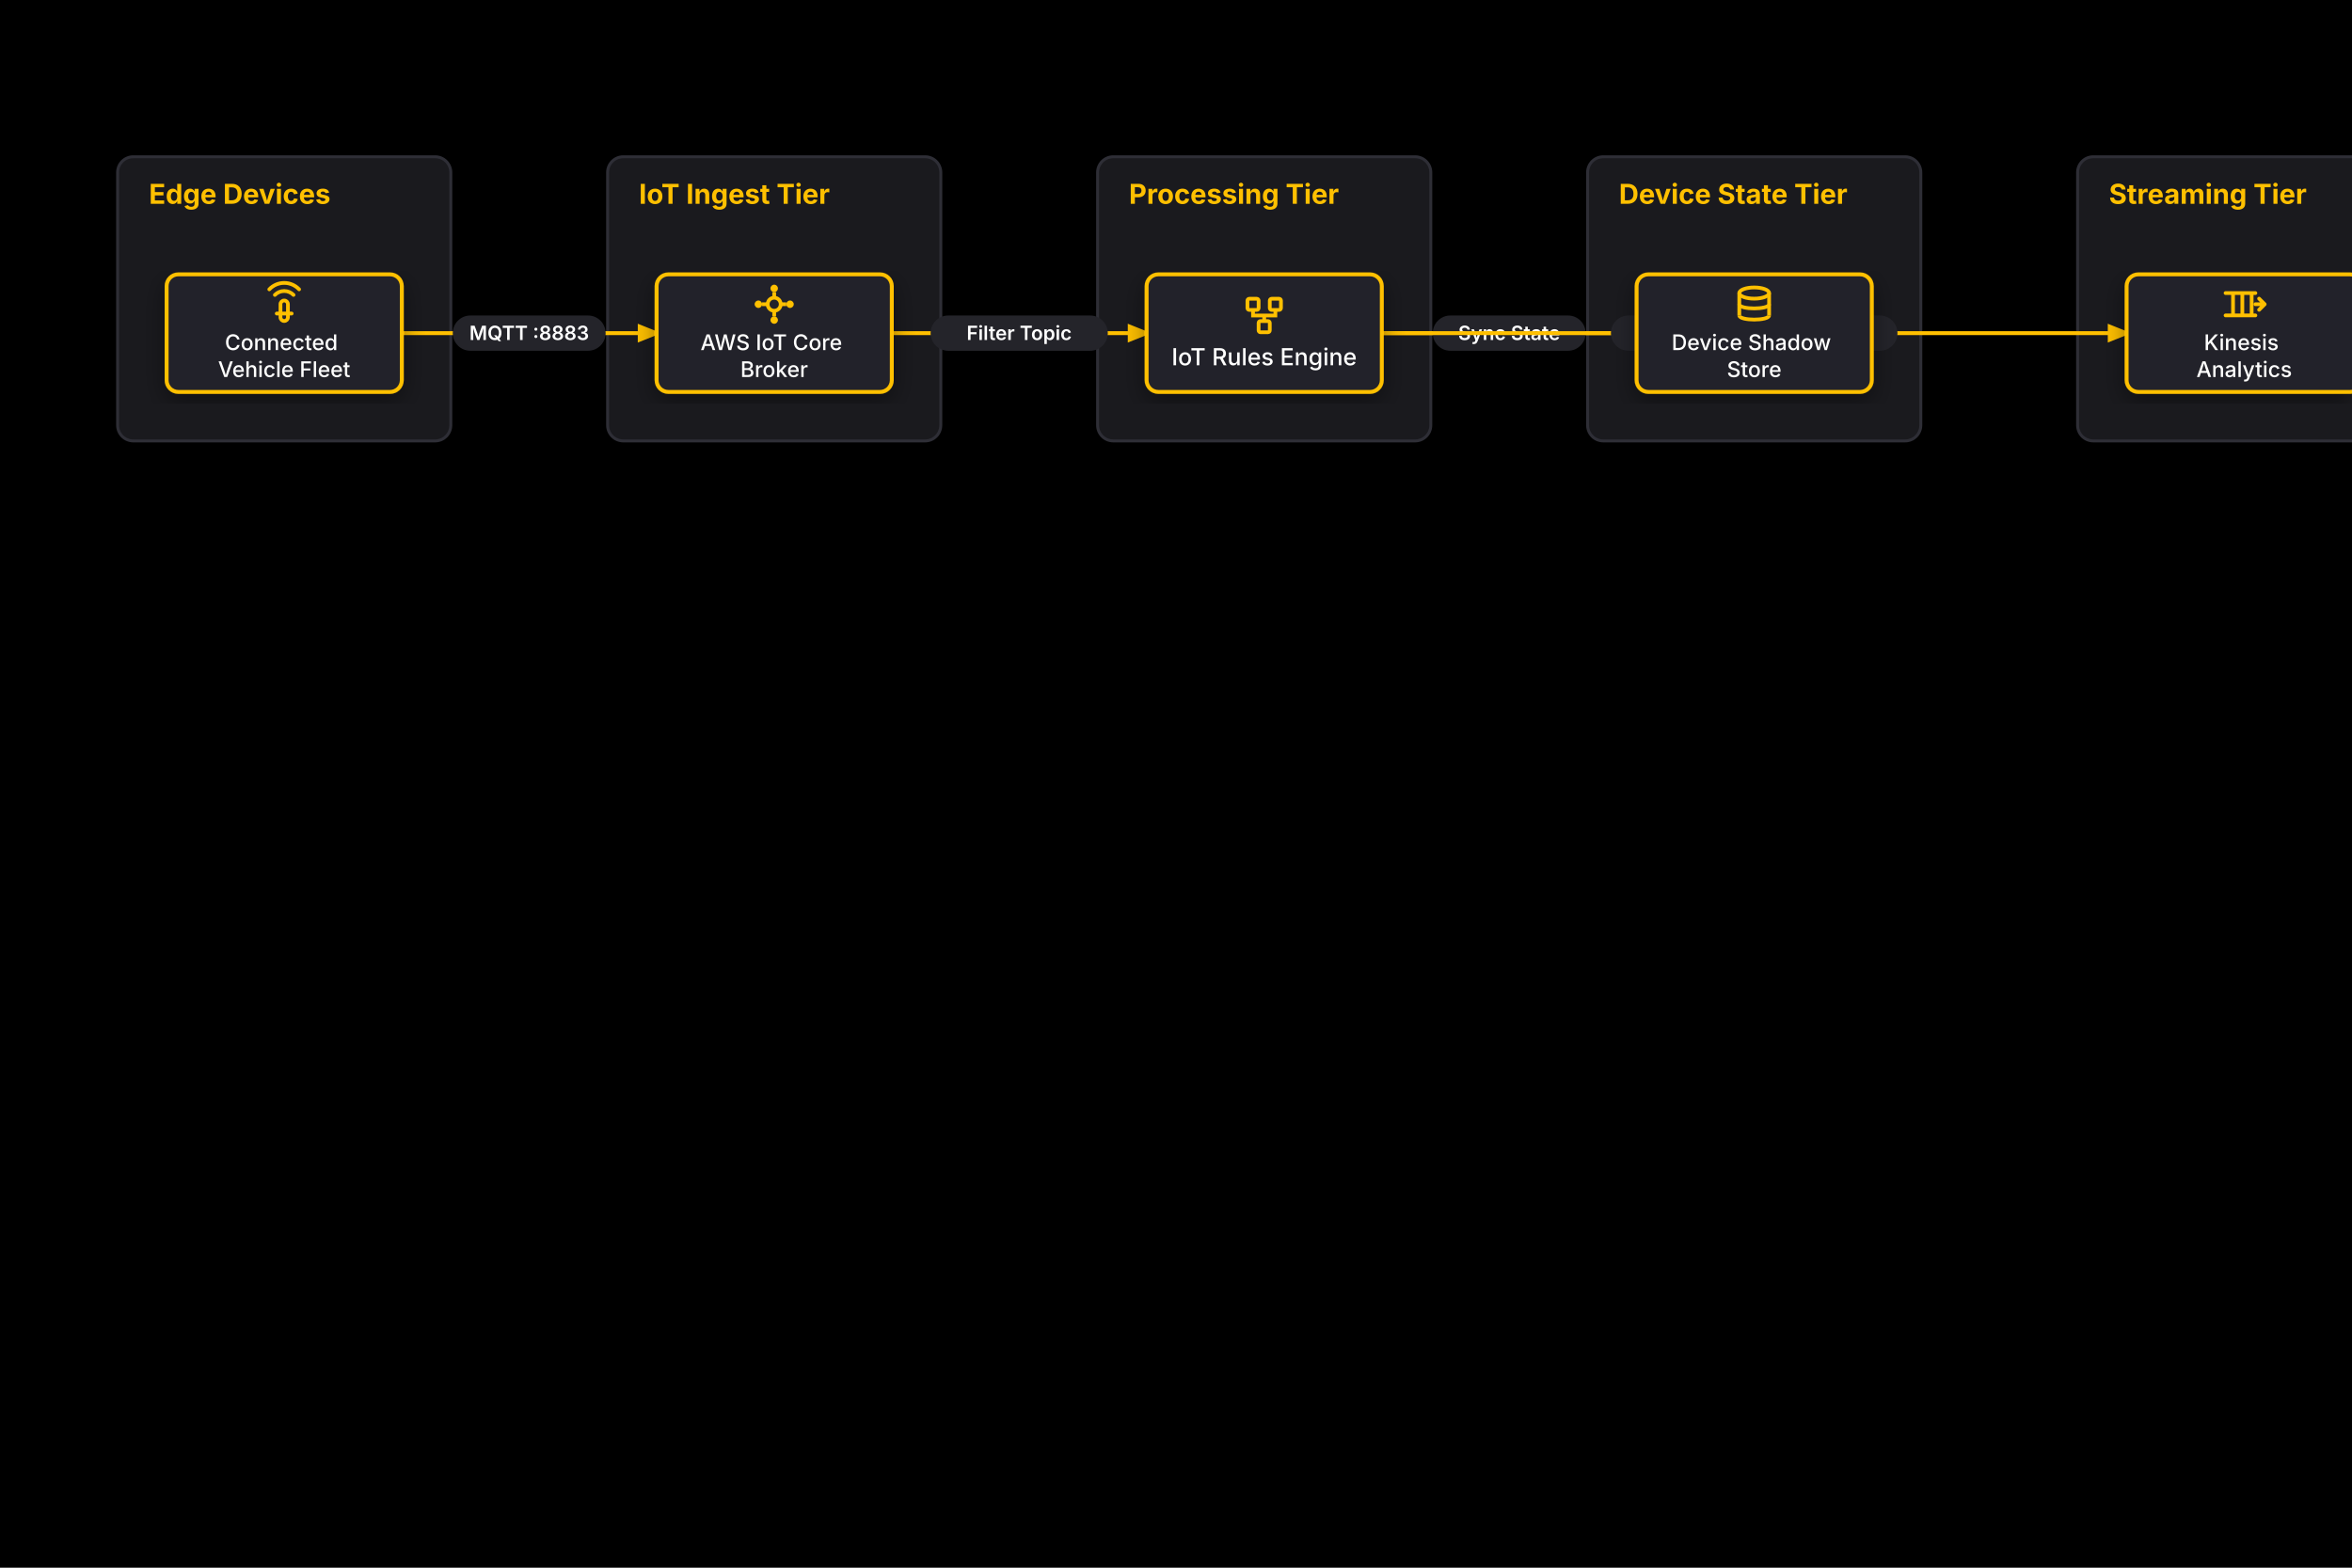
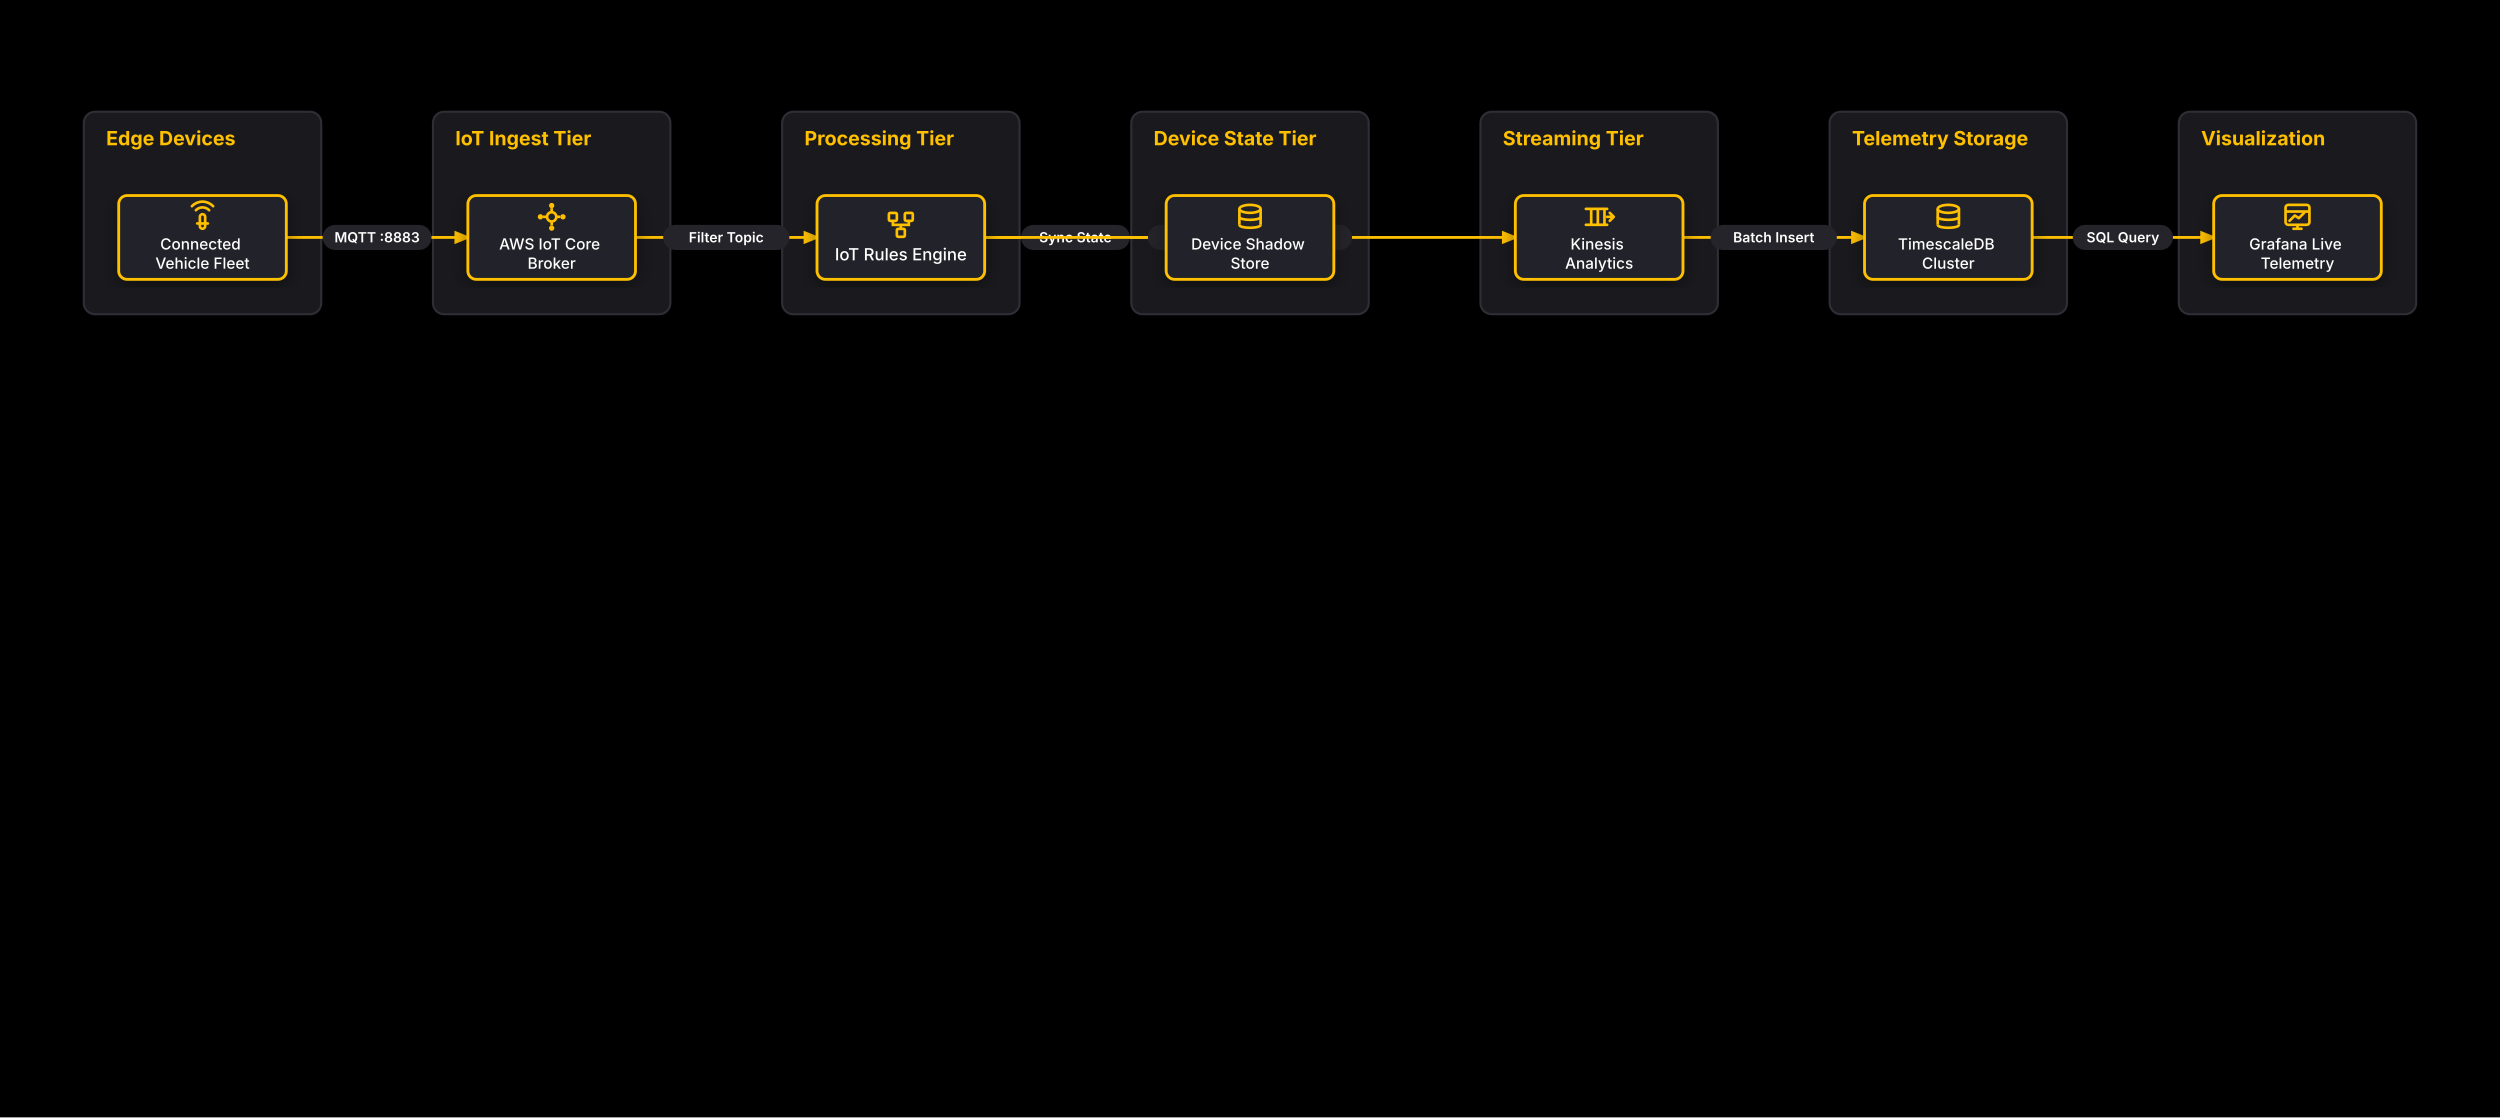
- <svg xmlns="http://www.w3.org/2000/svg" viewBox="0 0 1200 800" width="1200" height="800">
+ <svg xmlns="http://www.w3.org/2000/svg" viewBox="0 0 1790 800" width="1790" height="800">
  <defs>
    <marker id="arrow" viewBox="0 0 10 10" refX="8" refY="5" markerWidth="6" markerHeight="6" orient="auto-start-reverse">
      <path d="M 0 1 L 10 5 L 0 9 z" fill="#FFC000" />
    </marker>
    <marker id="arrow-tail" viewBox="0 0 10 10" refX="2" refY="5" markerWidth="6" markerHeight="6" orient="auto">
      <path d="M 10 1 L 0 5 L 10 9 z" fill="#FFC000" />
    </marker>
    <filter id="shadow" x="-10%" y="-10%" width="120%" height="120%">
      <feDropShadow dx="0" dy="4" stdDeviation="6" flood-color="#000000" flood-opacity="0.4" />
    </filter>
  </defs>
  <rect width="100%" height="100%" fill="#000000" />
  <g id="group_1">
    <rect x="60.0" y="80.0" width="170.0" height="145.0" rx="8" fill="#1A1A1E" stroke="#2E2E36" stroke-width="1.5" />
    <text x="76.0" y="104.0" fill="#FFC000" font-family="Inter, -apple-system, BlinkMacSystemFont, 'Segoe UI', Roboto, sans-serif" font-size="14" font-weight="bold">Edge Devices</text>
  </g>
  <g id="group_2">
    <rect x="310.0" y="80.0" width="170.0" height="145.0" rx="8" fill="#1A1A1E" stroke="#2E2E36" stroke-width="1.5" />
    <text x="326.0" y="104.0" fill="#FFC000" font-family="Inter, -apple-system, BlinkMacSystemFont, 'Segoe UI', Roboto, sans-serif" font-size="14" font-weight="bold">IoT Ingest Tier</text>
  </g>
  <g id="group_3">
    <rect x="560.0" y="80.0" width="170.0" height="145.0" rx="8" fill="#1A1A1E" stroke="#2E2E36" stroke-width="1.5" />
    <text x="576.0" y="104.0" fill="#FFC000" font-family="Inter, -apple-system, BlinkMacSystemFont, 'Segoe UI', Roboto, sans-serif" font-size="14" font-weight="bold">Processing Tier</text>
  </g>
  <g id="group_4">
    <rect x="810.0" y="80.0" width="170.0" height="145.0" rx="8" fill="#1A1A1E" stroke="#2E2E36" stroke-width="1.5" />
    <text x="826.0" y="104.0" fill="#FFC000" font-family="Inter, -apple-system, BlinkMacSystemFont, 'Segoe UI', Roboto, sans-serif" font-size="14" font-weight="bold">Device State Tier</text>
  </g>
  <g id="group_5">
    <rect x="1060.0" y="80.0" width="170.0" height="145.0" rx="8" fill="#1A1A1E" stroke="#2E2E36" stroke-width="1.5" />
    <text x="1076.0" y="104.0" fill="#FFC000" font-family="Inter, -apple-system, BlinkMacSystemFont, 'Segoe UI', Roboto, sans-serif" font-size="14" font-weight="bold">Streaming Tier</text>
  </g>
  <g id="group_6">
    <rect x="1310.0" y="80.0" width="170.0" height="145.0" rx="8" fill="#1A1A1E" stroke="#2E2E36" stroke-width="1.5" />
    <text x="1326.0" y="104.0" fill="#FFC000" font-family="Inter, -apple-system, BlinkMacSystemFont, 'Segoe UI', Roboto, sans-serif" font-size="14" font-weight="bold">Telemetry Storage</text>
  </g>
  <g id="group_7">
    <rect x="1560.0" y="80.0" width="170.0" height="145.0" rx="8" fill="#1A1A1E" stroke="#2E2E36" stroke-width="1.5" />
    <text x="1576.0" y="104.0" fill="#FFC000" font-family="Inter, -apple-system, BlinkMacSystemFont, 'Segoe UI', Roboto, sans-serif" font-size="14" font-weight="bold">Visualization</text>
  </g>
  <path d="M 205.0 170.0 L 335.0 170.0" fill="none" stroke="#FFC000" stroke-width="2" marker-end="url(#arrow)" />
  <g class="badge">
    <rect x="231.0" y="161.0" width="78.0" height="18.0" rx="9.0" fill="#24242A" />
    <text x="270.0" y="173.5" fill="#FFFFFF" font-size="10.0" font-family="Inter, -apple-system, BlinkMacSystemFont, 'Segoe UI', Roboto, sans-serif" font-weight="600" text-anchor="middle">MQTT :8883</text>
  </g>
  <path d="M 455.0 170.0 L 585.0 170.0" fill="none" stroke="#FFC000" stroke-width="2" marker-end="url(#arrow)" />
  <g class="badge">
    <rect x="474.8" y="161.0" width="90.4" height="18.0" rx="9.0" fill="#24242A" />
    <text x="520.0" y="173.5" fill="#FFFFFF" font-size="10.0" font-family="Inter, -apple-system, BlinkMacSystemFont, 'Segoe UI', Roboto, sans-serif" font-weight="600" text-anchor="middle">Filter Topic</text>
  </g>
  <path d="M 705.0 170.0 L 835.0 170.0" fill="none" stroke="#FFC000" stroke-width="2" marker-end="url(#arrow)" />
  <g class="badge">
    <rect x="731.0" y="161.0" width="78.0" height="18.0" rx="9.0" fill="#24242A" />
    <text x="770.0" y="173.5" fill="#FFFFFF" font-size="10.0" font-family="Inter, -apple-system, BlinkMacSystemFont, 'Segoe UI', Roboto, sans-serif" font-weight="600" text-anchor="middle">Sync State</text>
  </g>
  <path d="M 705.0 170.0 L 1085.0 170.0" fill="none" stroke="#FFC000" stroke-width="2" marker-end="url(#arrow)" />
  <g class="badge">
    <rect x="821.9" y="161.0" width="146.2" height="18.0" rx="9.0" fill="#24242A" />
    <text x="895.0" y="173.5" fill="#FFFFFF" font-size="10.0" font-family="Inter, -apple-system, BlinkMacSystemFont, 'Segoe UI', Roboto, sans-serif" font-weight="600" text-anchor="middle">High Frequency Stream</text>
  </g>
  <path d="M 1205.0 170.0 L 1335.0 170.0" fill="none" stroke="#FFC000" stroke-width="2" marker-end="url(#arrow)" />
  <g class="badge">
    <rect x="1224.8" y="161.0" width="90.4" height="18.0" rx="9.0" fill="#24242A" />
    <text x="1270.0" y="173.5" fill="#FFFFFF" font-size="10.0" font-family="Inter, -apple-system, BlinkMacSystemFont, 'Segoe UI', Roboto, sans-serif" font-weight="600" text-anchor="middle">Batch Insert</text>
  </g>
  <path d="M 1455.0 170.0 L 1585.0 170.0" fill="none" stroke="#FFC000" stroke-width="2" marker-end="url(#arrow)" />
  <g class="badge">
    <rect x="1484.1" y="161.0" width="71.8" height="18.0" rx="9.0" fill="#24242A" />
    <text x="1520.0" y="173.5" fill="#FFFFFF" font-size="10.0" font-family="Inter, -apple-system, BlinkMacSystemFont, 'Segoe UI', Roboto, sans-serif" font-weight="600" text-anchor="middle">SQL Query</text>
  </g>
  <g id="fleet" filter="url(#shadow)">
    <rect x="85.0" y="140.0" width="120.0" height="60.0" rx="6.0" fill="#24242A" stroke="#FFC000" stroke-width="2.0" />
    <g class="icon icon-sensor" transform="translate(133.6, 143.85) scale(0.95)">
      <path d="M 4 4 A 11 11 0 0 1 20 4" fill="none" stroke="#FFC000" stroke-width="2.0" stroke-linecap="round" />
      <path d="M 7 7 A 7 7 0 0 1 17 7" fill="none" stroke="#FFC000" stroke-width="2.0" stroke-linecap="round" />
      <rect x="10" y="10" width="4" height="11" rx="2" fill="none" stroke="#FFC000" stroke-width="2.0" />
      <line x1="8" y1="17" x2="16" y2="17" stroke="#FFC000" stroke-width="2.0" stroke-linecap="round" />
    </g>
    <text x="145.0" y="178.65" text-anchor="middle" fill="#FFFFFF" font-family="Inter, -apple-system, BlinkMacSystemFont, 'Segoe UI', Roboto, sans-serif" font-size="11.0" font-weight="500">
      <tspan x="145.0" dy="0">Connected</tspan>
      <tspan x="145.0" dy="13.75">Vehicle Fleet</tspan>
    </text>
  </g>
  <g id="iot_core" filter="url(#shadow)">
    <rect x="335.0" y="140.0" width="120.0" height="60.0" rx="6.0" fill="#24242A" stroke="#FFC000" stroke-width="2.0" />
    <g class="icon icon-broker" transform="translate(383.6, 143.85) scale(0.95)">
      <circle cx="12" cy="12" r="3.5" fill="none" stroke="#FFC000" stroke-width="2.0" />
      <circle cx="12" cy="3.5" r="2" fill="#FFC000" />
      <circle cx="12" cy="20.5" r="2" fill="#FFC000" />
      <circle cx="3.5" cy="12" r="2" fill="#FFC000" />
      <circle cx="20.5" cy="12" r="2" fill="#FFC000" />
      <line x1="12" y1="5.5" x2="12" y2="8.5" stroke="#FFC000" stroke-width="2.0" />
      <line x1="12" y1="15.5" x2="12" y2="18.5" stroke="#FFC000" stroke-width="2.0" />
      <line x1="5.5" y1="12" x2="8.5" y2="12" stroke="#FFC000" stroke-width="2.0" />
      <line x1="15.5" y1="12" x2="18.5" y2="12" stroke="#FFC000" stroke-width="2.0" />
    </g>
    <text x="395.0" y="178.65" text-anchor="middle" fill="#FFFFFF" font-family="Inter, -apple-system, BlinkMacSystemFont, 'Segoe UI', Roboto, sans-serif" font-size="11.0" font-weight="500">
      <tspan x="395.0" dy="0">AWS IoT Core</tspan>
      <tspan x="395.0" dy="13.75">Broker</tspan>
    </text>
  </g>
  <g id="rules" filter="url(#shadow)">
    <rect x="585.0" y="140.0" width="120.0" height="60.0" rx="6.0" fill="#24242A" stroke="#FFC000" stroke-width="2.0" />
    <g class="icon icon-workflow" transform="translate(633.6, 149.6) scale(0.95)">
      <rect x="3" y="3" width="6" height="6" rx="1" fill="none" stroke="#FFC000" stroke-width="2.0" />
      <rect x="15" y="3" width="6" height="6" rx="1" fill="none" stroke="#FFC000" stroke-width="2.0" />
      <rect x="9" y="15" width="6" height="6" rx="1" fill="none" stroke="#FFC000" stroke-width="2.0" />
      <path d="M 6 9 V 12 H 12 V 15 M 18 9 V 12 H 12" fill="none" stroke="#FFC000" stroke-width="2.0" />
    </g>
    <text x="645.0" y="186.4" text-anchor="middle" fill="#FFFFFF" font-family="Inter, -apple-system, BlinkMacSystemFont, 'Segoe UI', Roboto, sans-serif" font-size="12" font-weight="500">IoT Rules Engine</text>
  </g>
  <g id="shadow" filter="url(#shadow)">
    <rect x="835.0" y="140.0" width="120.0" height="60.0" rx="6.0" fill="#24242A" stroke="#FFC000" stroke-width="2.0" />
    <g class="icon icon-database" transform="translate(883.6, 143.85) scale(0.95)">
      <ellipse cx="12" cy="6" rx="8" ry="3" fill="none" stroke="#FFC000" stroke-width="2.0" />
      <path d="M 4 12 C 4 15 20 15 20 12" fill="none" stroke="#FFC000" stroke-width="2.0" />
      <path d="M 4 18 C 4 21 20 21 20 18" fill="none" stroke="#FFC000" stroke-width="2.0" />
      <line x1="4" y1="6" x2="4" y2="18" stroke="#FFC000" stroke-width="2.0" />
      <line x1="20" y1="6" x2="20" y2="18" stroke="#FFC000" stroke-width="2.0" />
    </g>
    <text x="895.0" y="178.65" text-anchor="middle" fill="#FFFFFF" font-family="Inter, -apple-system, BlinkMacSystemFont, 'Segoe UI', Roboto, sans-serif" font-size="11.0" font-weight="500">
      <tspan x="895.0" dy="0">Device Shadow</tspan>
      <tspan x="895.0" dy="13.75">Store</tspan>
    </text>
  </g>
  <g id="kinesis" filter="url(#shadow)">
    <rect x="1085.0" y="140.0" width="120.0" height="60.0" rx="6.0" fill="#24242A" stroke="#FFC000" stroke-width="2.0" />
    <g class="icon icon-queue" transform="translate(1133.6, 143.85) scale(0.95)">
      <line x1="2" y1="6" x2="18" y2="6" stroke="#FFC000" stroke-width="2.0" stroke-linecap="round" />
      <line x1="2" y1="18" x2="18" y2="18" stroke="#FFC000" stroke-width="2.0" stroke-linecap="round" />
      <line x1="6" y1="6" x2="6" y2="18" stroke="#FFC000" stroke-width="2.0" />
      <line x1="11" y1="6" x2="11" y2="18" stroke="#FFC000" stroke-width="2.0" />
      <line x1="16" y1="6" x2="16" y2="18" stroke="#FFC000" stroke-width="2.0" />
      <path d="M 18 12 H 22 M 20 9 L 23 12 L 20 15" fill="none" stroke="#FFC000" stroke-width="2.0" stroke-linecap="round" stroke-linejoin="round" />
    </g>
    <text x="1145.0" y="178.65" text-anchor="middle" fill="#FFFFFF" font-family="Inter, -apple-system, BlinkMacSystemFont, 'Segoe UI', Roboto, sans-serif" font-size="11.0" font-weight="500">
      <tspan x="1145.0" dy="0">Kinesis</tspan>
      <tspan x="1145.0" dy="13.75">Analytics</tspan>
    </text>
  </g>
  <g id="timescale" filter="url(#shadow)">
    <rect x="1335.0" y="140.0" width="120.0" height="60.0" rx="6.0" fill="#24242A" stroke="#FFC000" stroke-width="2.0" />
    <g class="icon icon-database" transform="translate(1383.6, 143.85) scale(0.95)">
      <ellipse cx="12" cy="6" rx="8" ry="3" fill="none" stroke="#FFC000" stroke-width="2.0" />
      <path d="M 4 12 C 4 15 20 15 20 12" fill="none" stroke="#FFC000" stroke-width="2.0" />
      <path d="M 4 18 C 4 21 20 21 20 18" fill="none" stroke="#FFC000" stroke-width="2.0" />
      <line x1="4" y1="6" x2="4" y2="18" stroke="#FFC000" stroke-width="2.0" />
      <line x1="20" y1="6" x2="20" y2="18" stroke="#FFC000" stroke-width="2.0" />
    </g>
    <text x="1395.0" y="178.65" text-anchor="middle" fill="#FFFFFF" font-family="Inter, -apple-system, BlinkMacSystemFont, 'Segoe UI', Roboto, sans-serif" font-size="11.0" font-weight="500">
      <tspan x="1395.0" dy="0">TimescaleDB</tspan>
      <tspan x="1395.0" dy="13.75">Cluster</tspan>
    </text>
  </g>
  <g id="dash" filter="url(#shadow)">
    <rect x="1585.0" y="140.0" width="120.0" height="60.0" rx="6.0" fill="#24242A" stroke="#FFC000" stroke-width="2.0" />
    <g class="icon icon-dashboard" transform="translate(1633.6, 143.85) scale(0.95)">
      <rect x="3" y="3" width="18" height="15" rx="2" fill="none" stroke="#FFC000" stroke-width="2.0" />
      <line x1="3" y1="8" x2="21" y2="8" stroke="#FFC000" stroke-width="2.0" />
      <polyline points="6,15 10,11 13,13 17,9" fill="none" stroke="#FFC000" stroke-width="2.0" stroke-linecap="round" stroke-linejoin="round" />
      <line x1="9" y1="21" x2="15" y2="21" stroke="#FFC000" stroke-width="2.0" stroke-linecap="round" />
      <line x1="12" y1="18" x2="12" y2="21" stroke="#FFC000" stroke-width="2.0" />
    </g>
    <text x="1645.0" y="178.65" text-anchor="middle" fill="#FFFFFF" font-family="Inter, -apple-system, BlinkMacSystemFont, 'Segoe UI', Roboto, sans-serif" font-size="11.0" font-weight="500">
      <tspan x="1645.0" dy="0">Grafana Live</tspan>
      <tspan x="1645.0" dy="13.75">Telemetry</tspan>
    </text>
  </g>
</svg>
